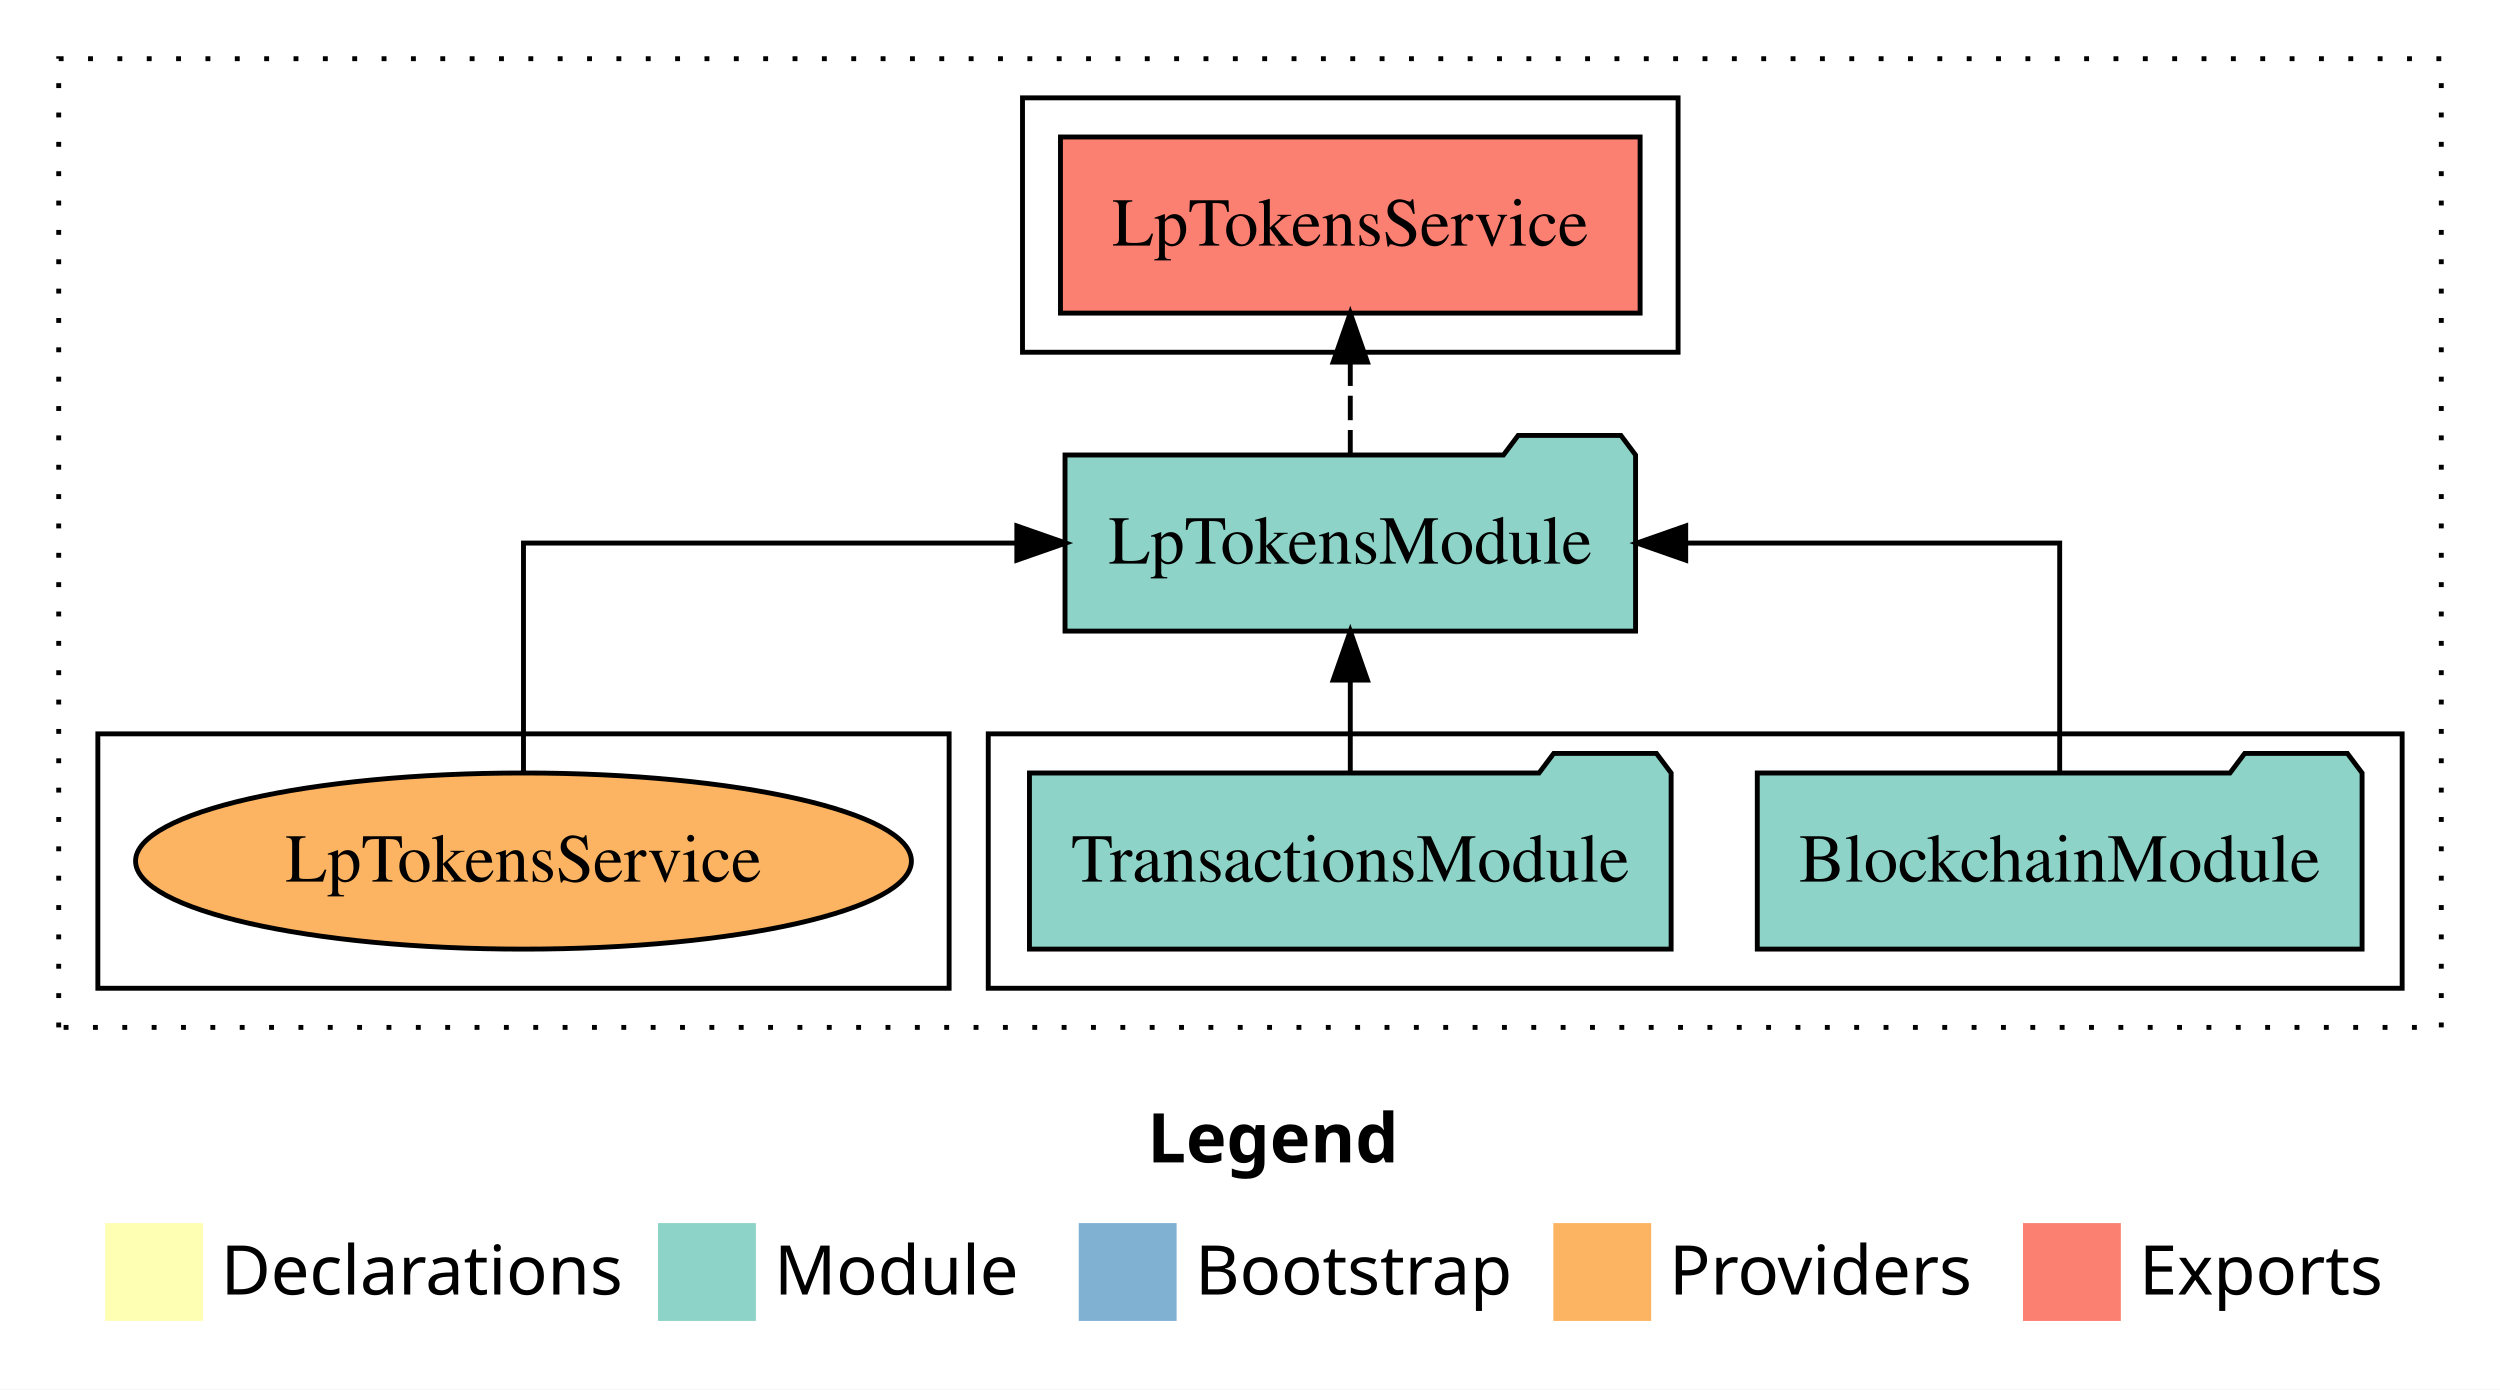
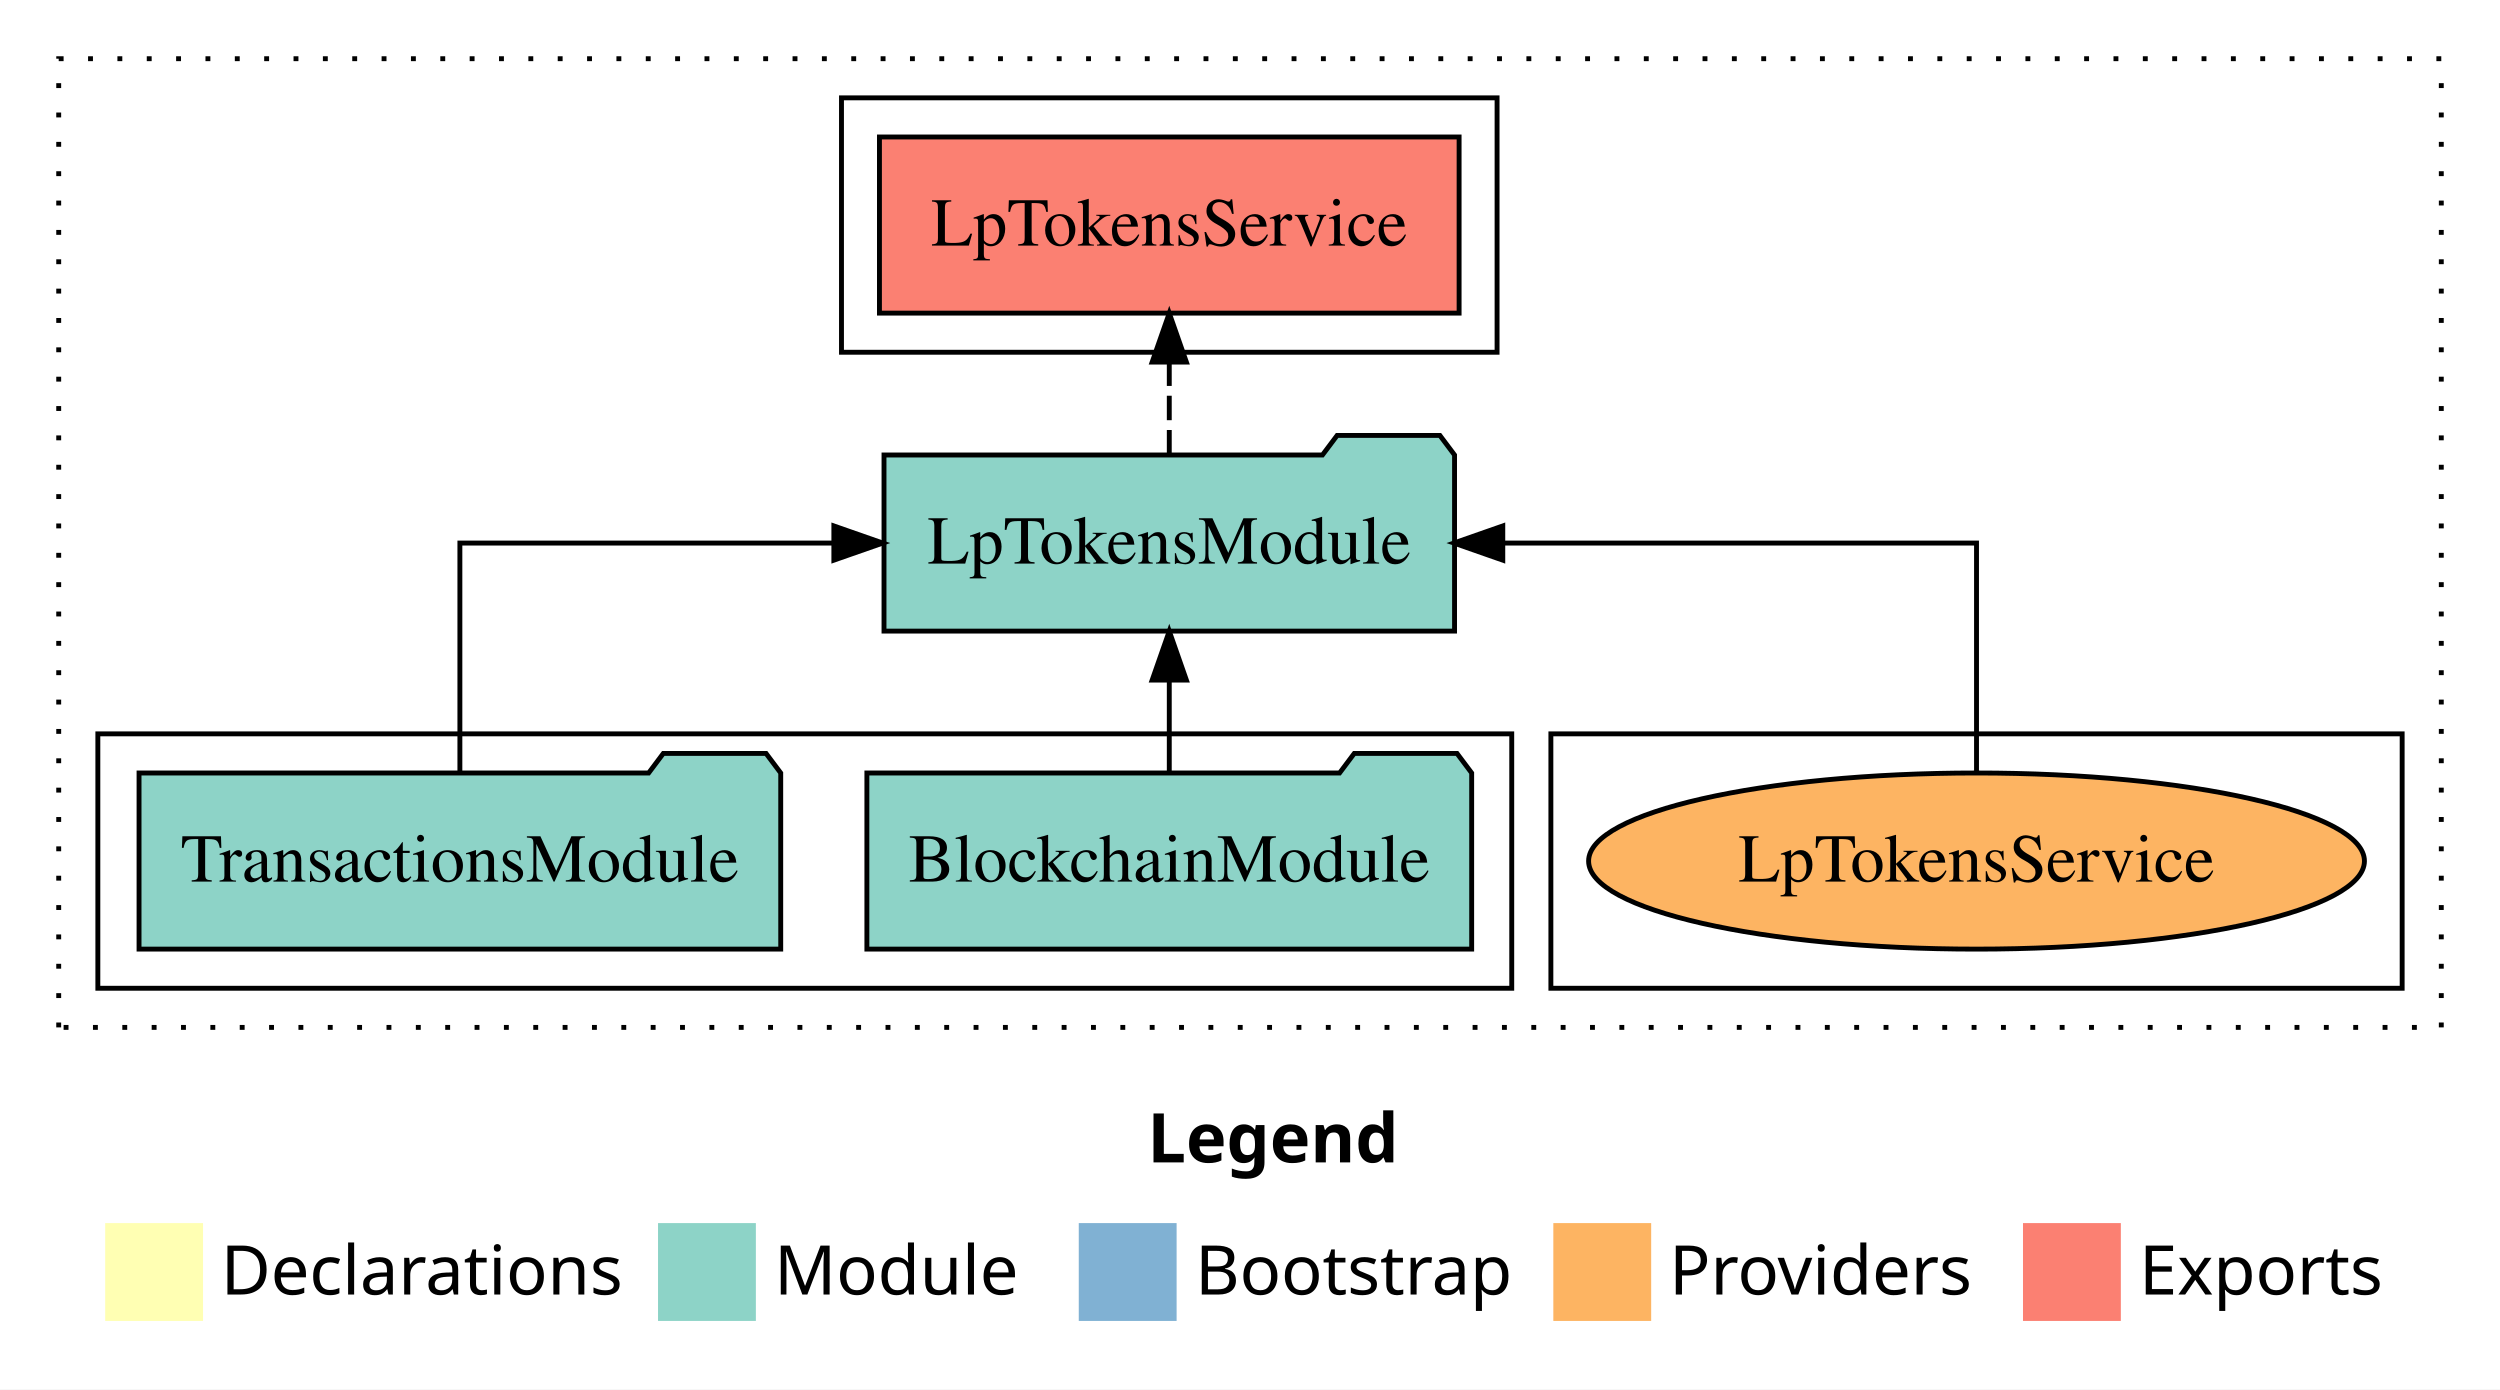
<svg xmlns="http://www.w3.org/2000/svg" width="511pt" height="284pt" viewBox="0.00 0.00 511.00 284.00">
  <g id="graph0" class="graph" transform="scale(1 1) rotate(0) translate(4 280)">
    <polygon fill="white" stroke="transparent" points="-4,4 -4,-280 507,-280 507,4 -4,4" />
    <text text-anchor="start" x="230.51" y="-42.4" font-family="Times-12" font-weight="bold" font-size="14.00">Legend</text>
    <polygon fill="#ffffb3" stroke="transparent" points="17.5,-10 17.5,-30 37.5,-30 37.5,-10 17.5,-10" />
    <text text-anchor="start" x="41.13" y="-15.4" font-family="Times-12" font-size="14.00">  Declarations</text>
    <polygon fill="#8dd3c7" stroke="transparent" points="130.5,-10 130.5,-30 150.5,-30 150.5,-10 130.5,-10" />
    <text text-anchor="start" x="154.23" y="-15.4" font-family="Times-12" font-size="14.00">  Module</text>
    <polygon fill="#80b1d3" stroke="transparent" points="216.5,-10 216.5,-30 236.5,-30 236.5,-10 216.5,-10" />
    <text text-anchor="start" x="240.28" y="-15.4" font-family="Times-12" font-size="14.00">  Bootstrap</text>
    <polygon fill="#fdb462" stroke="transparent" points="313.5,-10 313.5,-30 333.5,-30 333.5,-10 313.5,-10" />
    <text text-anchor="start" x="337.17" y="-15.4" font-family="Times-12" font-size="14.00">  Providers</text>
    <polygon fill="#fb8072" stroke="transparent" points="409.5,-10 409.5,-30 429.5,-30 429.5,-10 409.5,-10" />
    <text text-anchor="start" x="433.23" y="-15.4" font-family="Times-12" font-size="14.00">  Exports</text>
    <g id="clust1" class="cluster">
      <polygon fill="none" stroke="black" stroke-dasharray="1,5" points="8,-70 8,-268 495,-268 495,-70 8,-70" />
    </g>
+     <g id="clust6" class="cluster">
+       <polygon fill="none" stroke="black" points="313,-78 313,-130 487,-130 487,-78 313,-78" />
+     </g>
    <g id="clust4" class="cluster">
-       <polygon fill="none" stroke="black" points="205,-208 205,-260 339,-260 339,-208 205,-208" />
+       <polygon fill="none" stroke="black" points="168,-208 168,-260 302,-260 302,-208 168,-208" />
    </g>
    <g id="clust3" class="cluster">
-       <polygon fill="none" stroke="black" points="198,-78 198,-130 487,-130 487,-78 198,-78" />
-     </g>
-     <g id="clust6" class="cluster">
-       <polygon fill="none" stroke="black" points="16,-78 16,-130 190,-130 190,-78 16,-78" />
+       <polygon fill="none" stroke="black" points="16,-78 16,-130 305,-130 305,-78 16,-78" />
    </g>
    <g id="node1" class="node">
-       <polygon fill="#8dd3c7" stroke="black" points="478.81,-122 475.81,-126 454.81,-126 451.81,-122 355.19,-122 355.19,-86 478.81,-86 478.81,-122" />
-       <text text-anchor="middle" x="417" y="-99.8" font-family="Times,serif" font-size="14.00">BlockchainModule</text>
+       <polygon fill="#8dd3c7" stroke="black" points="296.81,-122 293.81,-126 272.81,-126 269.81,-122 173.19,-122 173.19,-86 296.81,-86 296.81,-122" />
+       <text text-anchor="middle" x="235" y="-99.8" font-family="Times,serif" font-size="14.00">BlockchainModule</text>
    </g>
    <g id="node3" class="node">
-       <polygon fill="#8dd3c7" stroke="black" points="330.31,-187 327.31,-191 306.31,-191 303.31,-187 213.69,-187 213.69,-151 330.31,-151 330.31,-187" />
-       <text text-anchor="middle" x="272" y="-164.8" font-family="Times,serif" font-size="14.00">LpTokensModule</text>
+       <polygon fill="#8dd3c7" stroke="black" points="293.31,-187 290.31,-191 269.31,-191 266.31,-187 176.69,-187 176.69,-151 293.31,-151 293.31,-187" />
+       <text text-anchor="middle" x="235" y="-164.8" font-family="Times,serif" font-size="14.00">LpTokensModule</text>
    </g>
    <g id="edge1" class="edge">
-       <path fill="none" stroke="black" d="M417,-122.11C417,-141.34 417,-169 417,-169 417,-169 340.56,-169 340.56,-169" />
-       <polygon fill="black" stroke="black" points="340.56,-165.5 330.56,-169 340.56,-172.5 340.56,-165.5" />
+       <path fill="none" stroke="black" d="M235,-122.11C235,-122.11 235,-140.99 235,-140.99" />
+       <polygon fill="black" stroke="black" points="231.5,-140.99 235,-150.99 238.5,-140.99 231.5,-140.99" />
    </g>
    <g id="node2" class="node">
-       <polygon fill="#8dd3c7" stroke="black" points="337.58,-122 334.58,-126 313.58,-126 310.58,-122 206.42,-122 206.42,-86 337.58,-86 337.58,-122" />
-       <text text-anchor="middle" x="272" y="-99.8" font-family="Times,serif" font-size="14.00">TransactionsModule</text>
+       <polygon fill="#8dd3c7" stroke="black" points="155.58,-122 152.58,-126 131.58,-126 128.58,-122 24.42,-122 24.42,-86 155.58,-86 155.58,-122" />
+       <text text-anchor="middle" x="90" y="-99.8" font-family="Times,serif" font-size="14.00">TransactionsModule</text>
    </g>
    <g id="edge2" class="edge">
-       <path fill="none" stroke="black" d="M272,-122.11C272,-122.11 272,-140.99 272,-140.99" />
-       <polygon fill="black" stroke="black" points="268.5,-140.99 272,-150.99 275.5,-140.99 268.5,-140.99" />
+       <path fill="none" stroke="black" d="M90,-122.11C90,-141.34 90,-169 90,-169 90,-169 166.44,-169 166.44,-169" />
+       <polygon fill="black" stroke="black" points="166.44,-172.5 176.44,-169 166.44,-165.5 166.44,-172.5" />
    </g>
    <g id="node4" class="node">
-       <polygon fill="#fb8072" stroke="black" points="331.24,-252 212.76,-252 212.76,-216 331.24,-216 331.24,-252" />
-       <text text-anchor="middle" x="272" y="-229.8" font-family="Times,serif" font-size="14.00">LpTokensService </text>
+       <polygon fill="#fb8072" stroke="black" points="294.24,-252 175.76,-252 175.76,-216 294.24,-216 294.24,-252" />
+       <text text-anchor="middle" x="235" y="-229.8" font-family="Times,serif" font-size="14.00">LpTokensService </text>
    </g>
    <g id="edge3" class="edge">
-       <path fill="none" stroke="black" stroke-dasharray="5,2" d="M272,-187.11C272,-187.11 272,-205.99 272,-205.99" />
-       <polygon fill="black" stroke="black" points="268.5,-205.99 272,-215.99 275.5,-205.99 268.5,-205.99" />
+       <path fill="none" stroke="black" stroke-dasharray="5,2" d="M235,-187.11C235,-187.11 235,-205.99 235,-205.99" />
+       <polygon fill="black" stroke="black" points="231.5,-205.99 235,-215.99 238.5,-205.99 231.5,-205.99" />
    </g>
    <g id="node5" class="node">
-       <ellipse fill="#fdb462" stroke="black" cx="103" cy="-104" rx="79.29" ry="18" />
-       <text text-anchor="middle" x="103" y="-99.8" font-family="Times,serif" font-size="14.00">LpTokensService</text>
+       <ellipse fill="#fdb462" stroke="black" cx="400" cy="-104" rx="79.29" ry="18" />
+       <text text-anchor="middle" x="400" y="-99.8" font-family="Times,serif" font-size="14.00">LpTokensService</text>
    </g>
    <g id="edge4" class="edge">
-       <path fill="none" stroke="black" d="M103,-122.11C103,-141.34 103,-169 103,-169 103,-169 203.84,-169 203.84,-169" />
-       <polygon fill="black" stroke="black" points="203.84,-172.5 213.84,-169 203.84,-165.5 203.84,-172.5" />
+       <path fill="none" stroke="black" d="M400,-122.11C400,-141.34 400,-169 400,-169 400,-169 303.17,-169 303.17,-169" />
+       <polygon fill="black" stroke="black" points="303.17,-165.5 293.17,-169 303.17,-172.5 303.17,-165.5" />
    </g>
  </g>
</svg>
